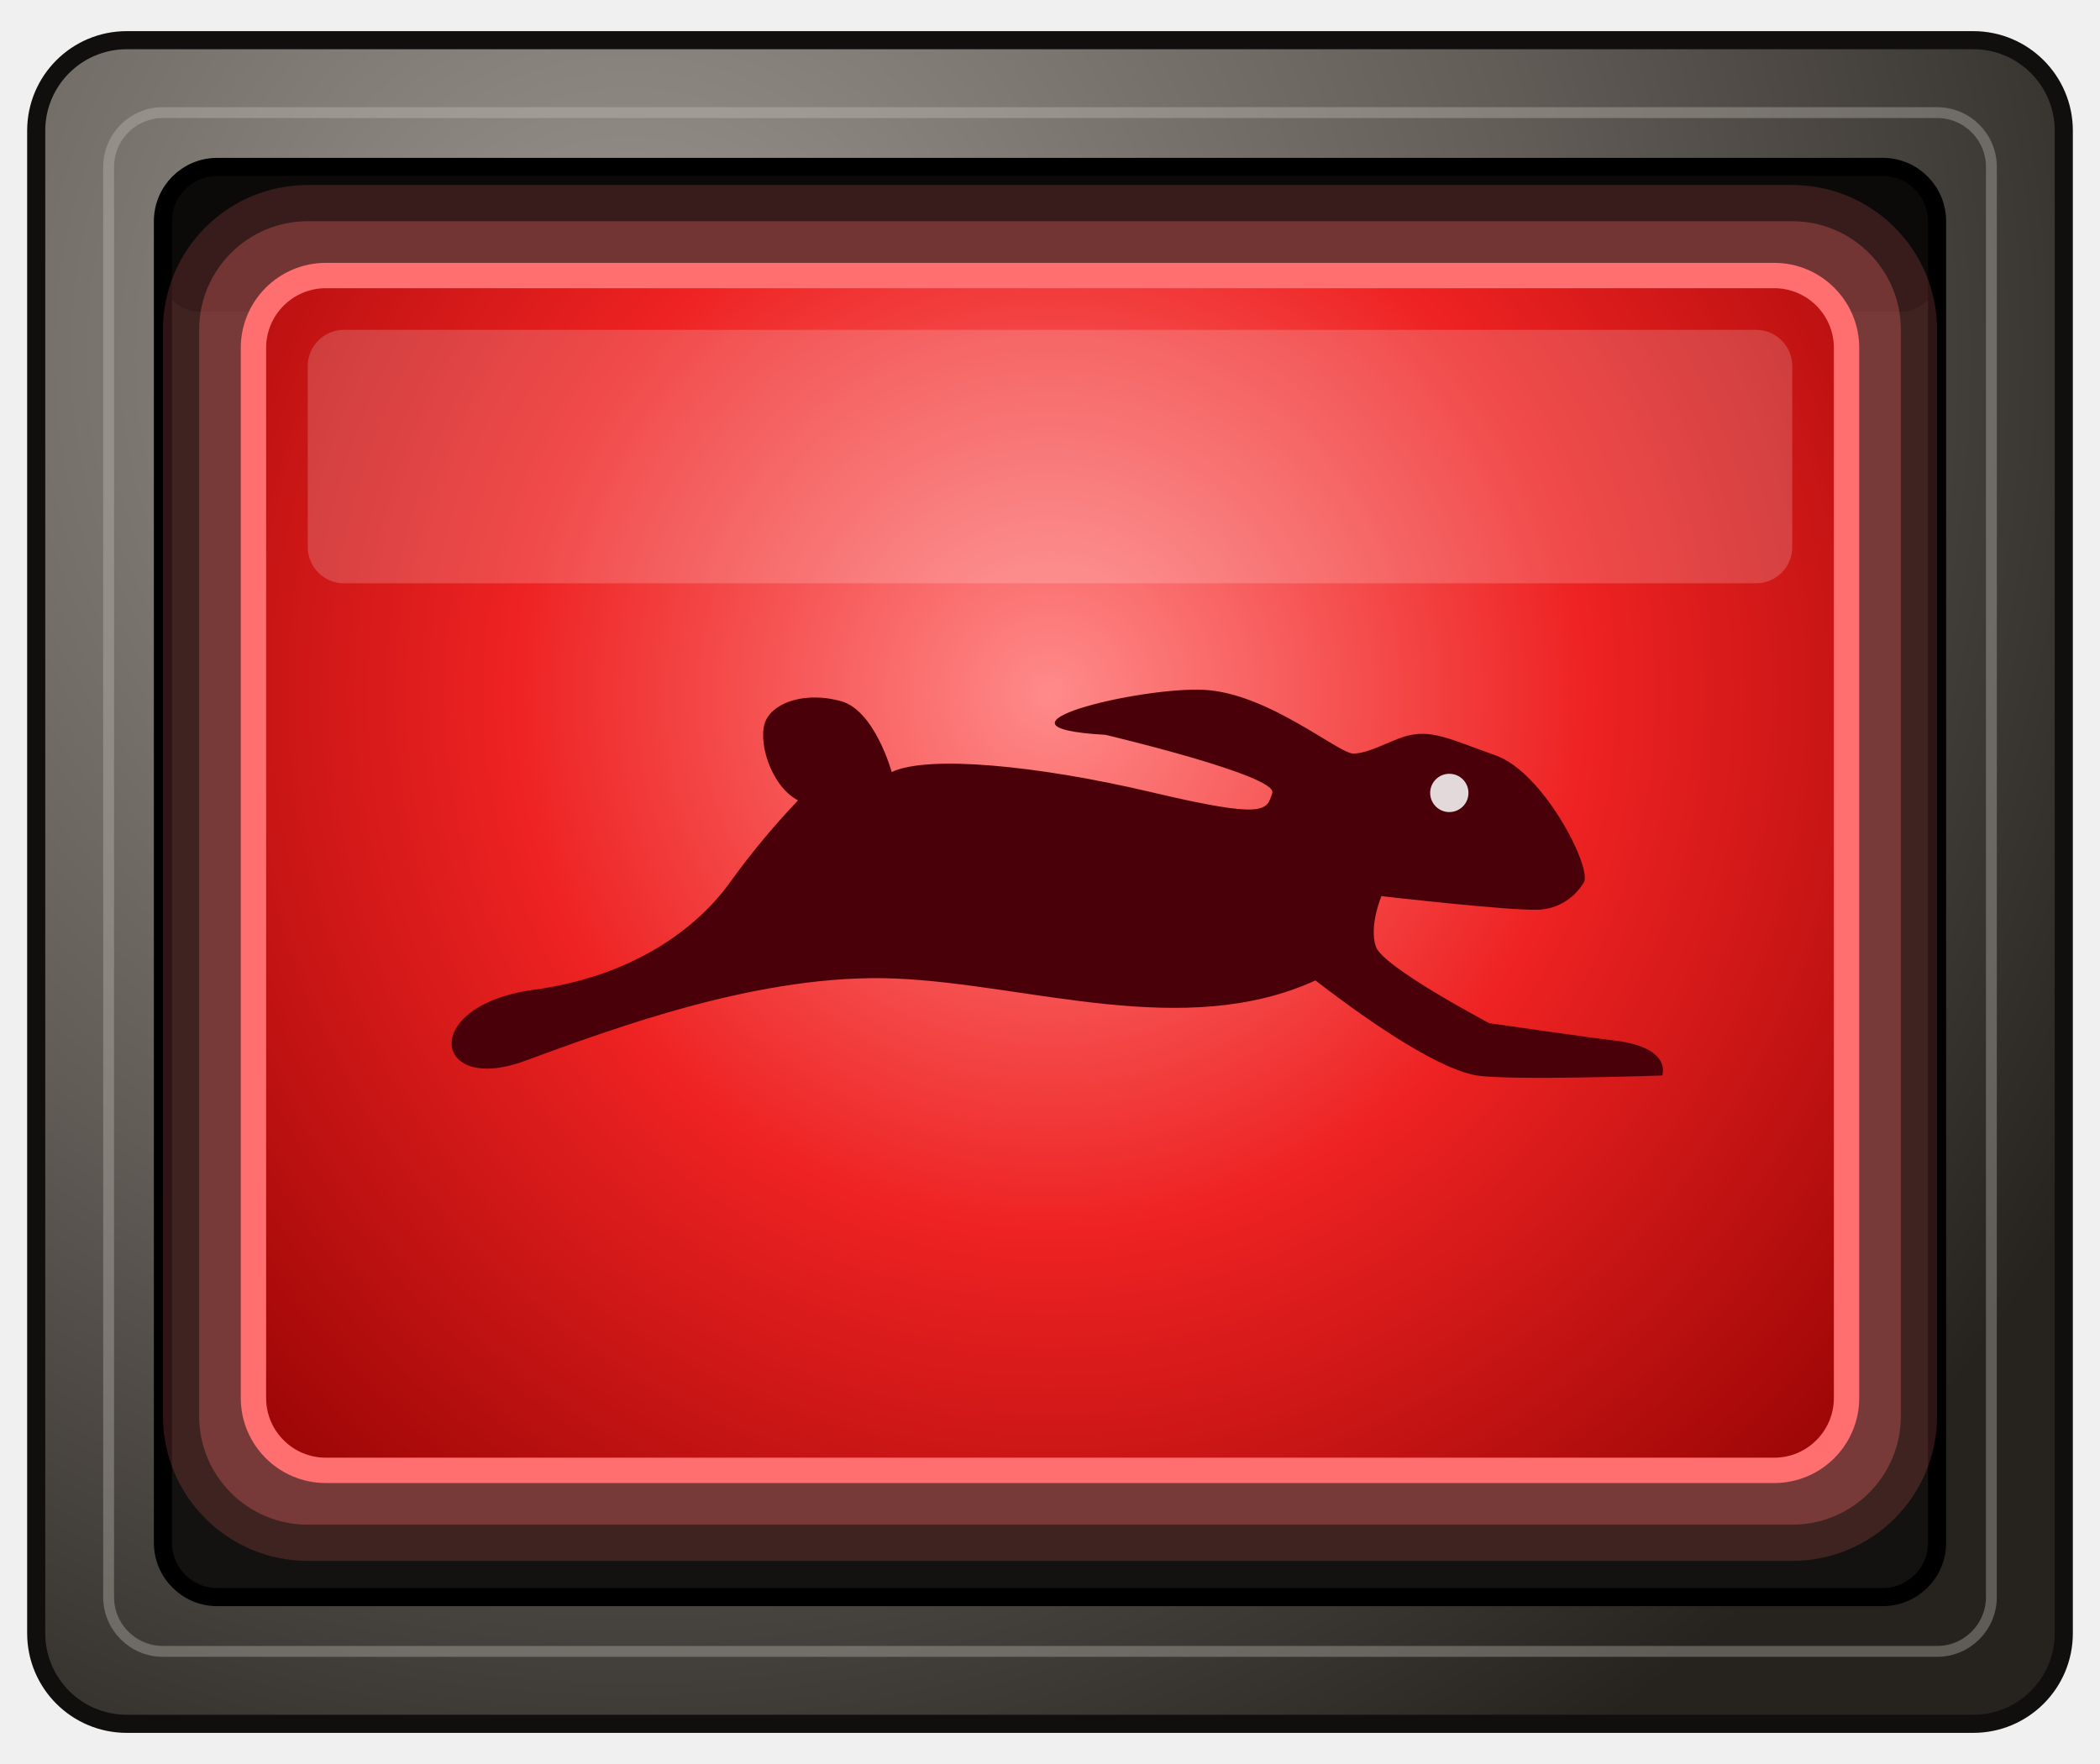
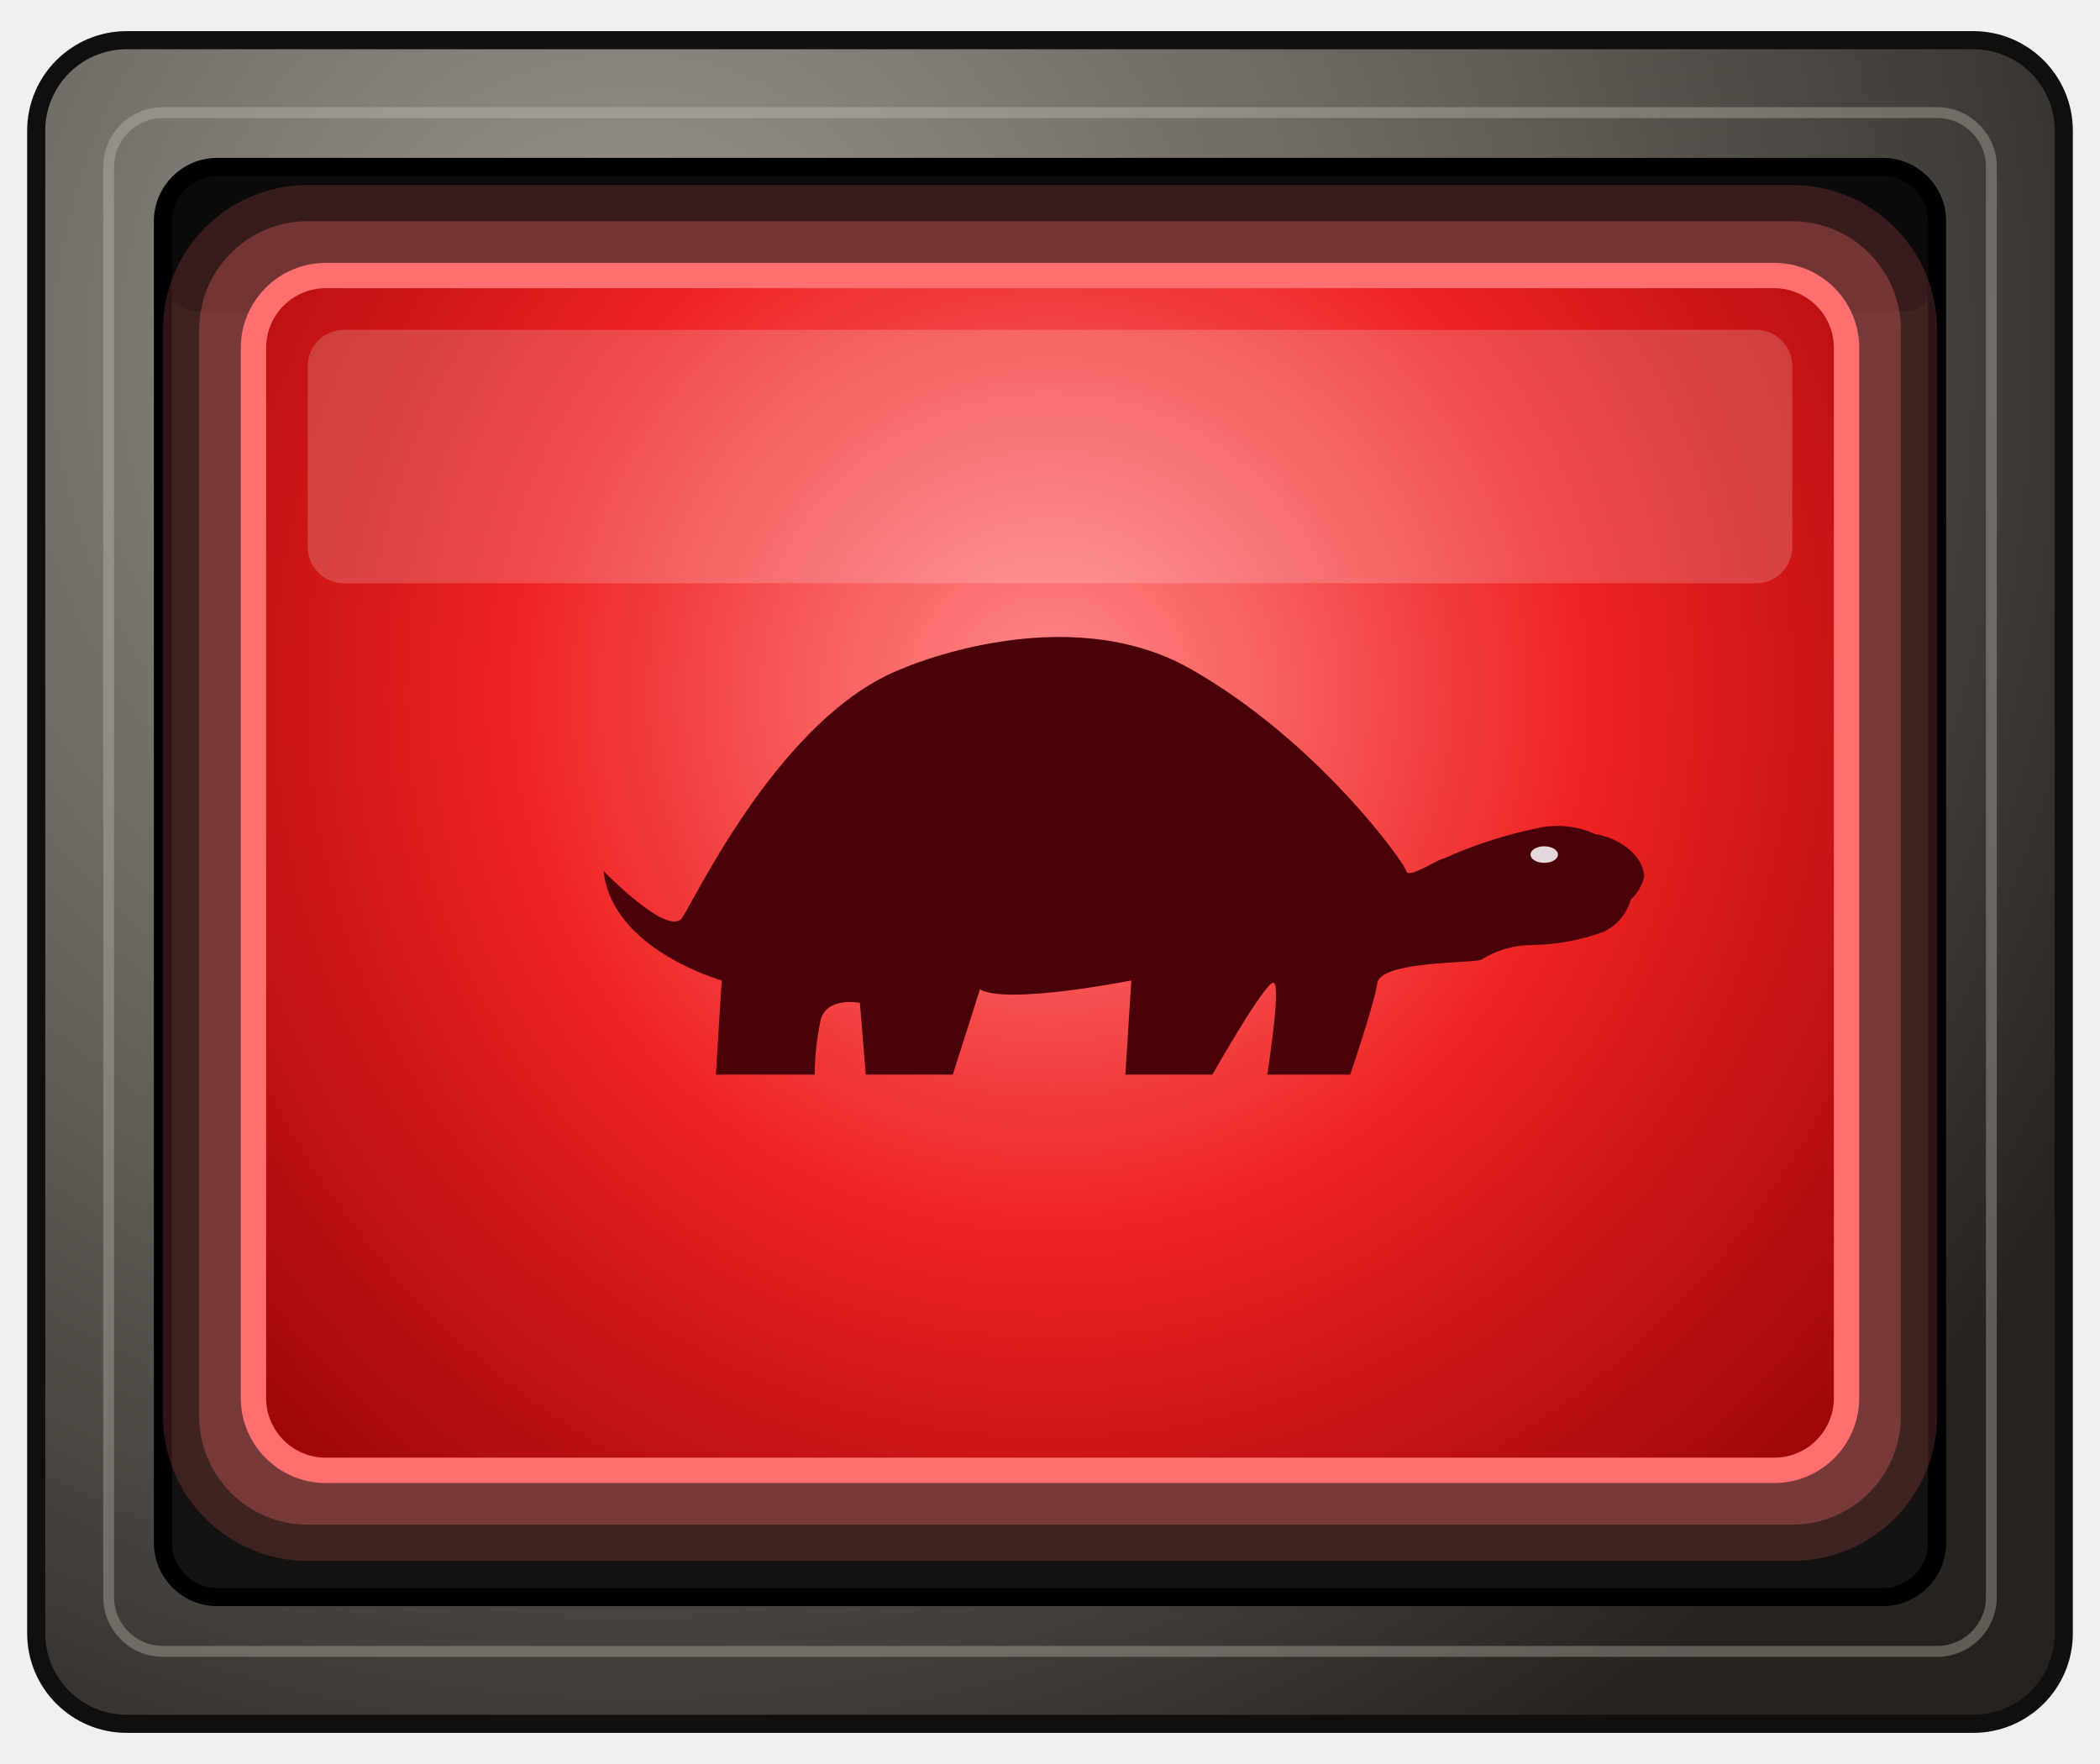
<svg xmlns="http://www.w3.org/2000/svg" width="100" height="84" viewBox="0 0 116 97">
  <defs>
    <radialGradient id="bz" cx="34.8" cy="19.4" r="92.8" gradientUnits="userSpaceOnUse">
      <stop offset="0" stop-color="#9a958e" />
      <stop offset="0.55" stop-color="#615c56" />
      <stop offset="1" stop-color="#26231f" />
    </radialGradient>
    <radialGradient id="cap" cx="58.0" cy="38.1" r="66.0" gradientUnits="userSpaceOnUse">
      <stop offset="0" stop-color="#ff8a8a" />
      <stop offset="0.45" stop-color="#ee2222" />
      <stop offset="1" stop-color="#8c0000" />
    </radialGradient>
  </defs>
  <rect x="2" y="2.0" width="112" height="93" rx="5" fill="url(#bz)" stroke="#100f0d" stroke-width="1" />
  <rect x="6" y="6.0" width="104" height="85" rx="3" fill="none" stroke="#c9c5be" stroke-width="0.6" opacity="0.35" />
  <rect x="9" y="9.0" width="98" height="79" rx="3" fill="#141210" stroke="#000000" stroke-width="1" />
  <rect x="9" y="9.0" width="98" height="8" rx="2" fill="#000000" opacity="0.45" />
  <rect x="9" y="10.0" width="98" height="76" rx="8" fill="#ff6f6f" opacity="0.18" />
  <rect x="11" y="12.0" width="94" height="72" rx="6" fill="#ff6f6f" opacity="0.30" />
  <rect x="14" y="15.0" width="88" height="66" rx="4" fill="url(#cap)" stroke="#ff6f6f" stroke-width="1.4" />
  <rect x="17" y="18.0" width="82" height="14" rx="2" fill="#ffffff" opacity="0.18" />
  <g transform="matrix(1 0 0 1 0 -10.0)">
-     <g transform="matrix(0.75 0 0 0.75 20.5 0.3)">
-       <path d="M54.08,66.76s12.71,3,12.29,4.28S66,73,57.53,71,41,68.24,38.34,69.5c0,0-1.24-4.53-3.73-5.22s-4.83,0-5.52,1.38.28,4.83,2.35,5.93a57.86,57.86,0,0,0-4.84,5.8c-1.79,2.63-6.21,7-14.63,8.15s-7.46,7.73-.69,5.25,17.53-6.49,27.34-6.08,21.26,4.56,30.93.14c4.83,3.73,9.41,6.61,11.89,7s13.65,0,13.65,0,.82-2.12-3.73-2.6c-1.13-.12-9-1.25-9-1.25S74.52,83.88,74,82.36s.41-3.72.41-3.72,9.52,1.1,11.6,1a4.07,4.07,0,0,0,3.2-1.84l.1-.15c.67-1-2.92-8.11-6.48-9.37-3.35-1.19-4.8-2-6.76-1.38-1,.3-2.63,1.24-3.73,1.24S66.1,63.72,61.4,63.45,44.14,66.21,54.08,66.76Z" fill="#4a0008" />
-       <circle cx="79.41" cy="71.04" r="1.41" fill="#ffffff" opacity="0.85" />
+     <g transform="matrix(0.75 0 0 0.75 20.5 39)">
+       <path d="M90.89,29.61a3.73,3.73,0,0,0,1.88-2.31,3.38,3.38,0,0,0,1-1.72c-.11-1.56-1.81-2.81-3.61-3.11a6.75,6.75,0,0,0-4.33-.42A33.18,33.18,0,0,0,79,24.27c-.49.06-2.62,1.55-2.76.92S69.66,15.58,60.34,10.3s-21.26,0-21.26,0c-8.89,3.47-15.15,16.84-16.17,18.33s-5.79-3.44-5.79-3.44c.62,5.81,8.7,8.06,8.7,8.06l-.43,6.94h7.28a20.09,20.09,0,0,1,.43-4C33.54,34.41,36,34.9,36,34.9l.43,5.29h6.41l2-6.28c2,1.16,11.15-.66,11.15-.66l-.44,6.94h6.41s3.93-6.94,4.51-6.77S66,40.19,66,40.19h6.11s1.75-5.12,2-6.75,7-1.45,7.64-1.71a7,7,0,0,1,3.72-1.09,16,16,0,0,0,5.38-1" fill="#4a0008" />
+       <ellipse cx="86.4" cy="23.98" rx="1.01" ry="0.61" fill="#ffffff" opacity="0.85" />
    </g>
  </g>
</svg>
